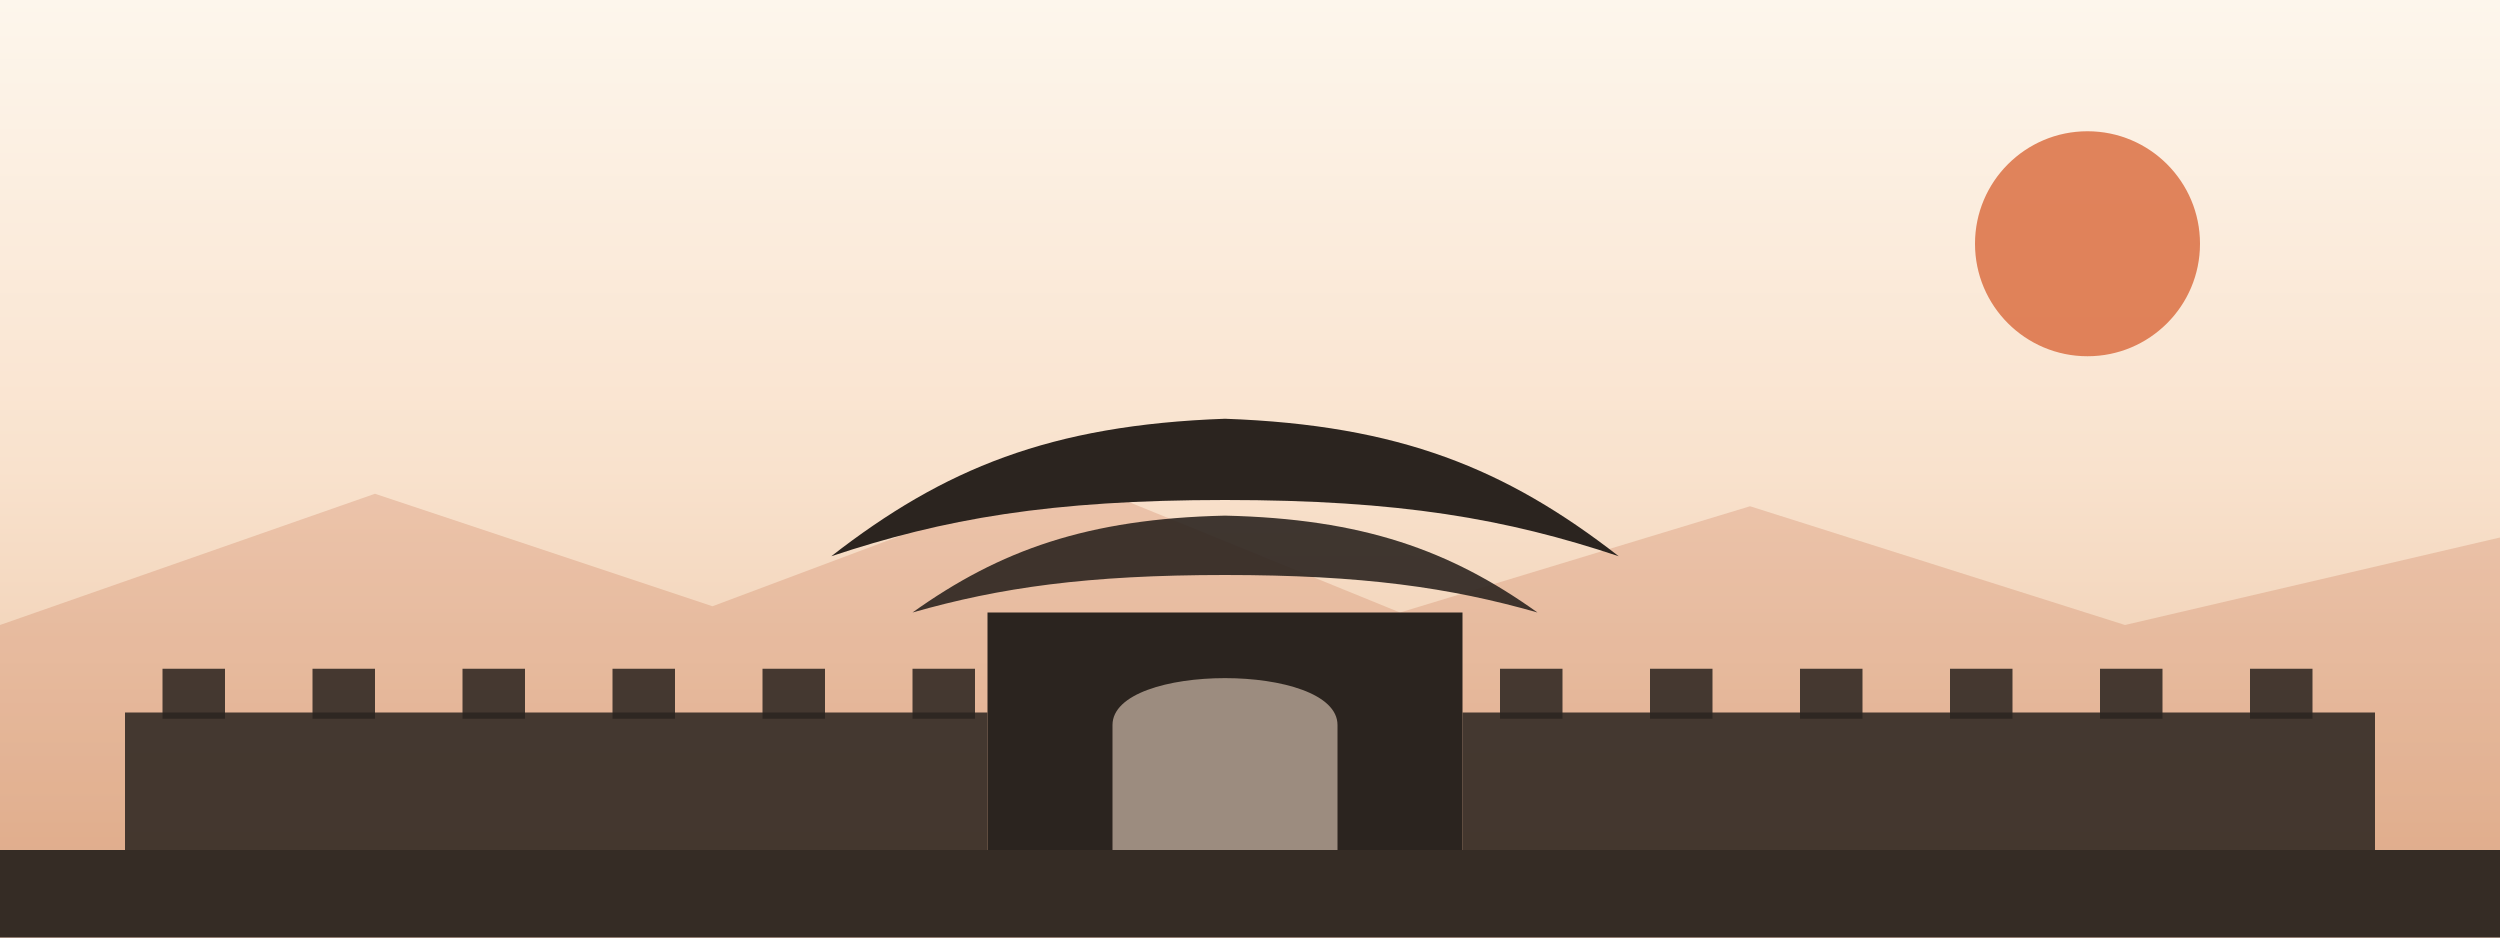
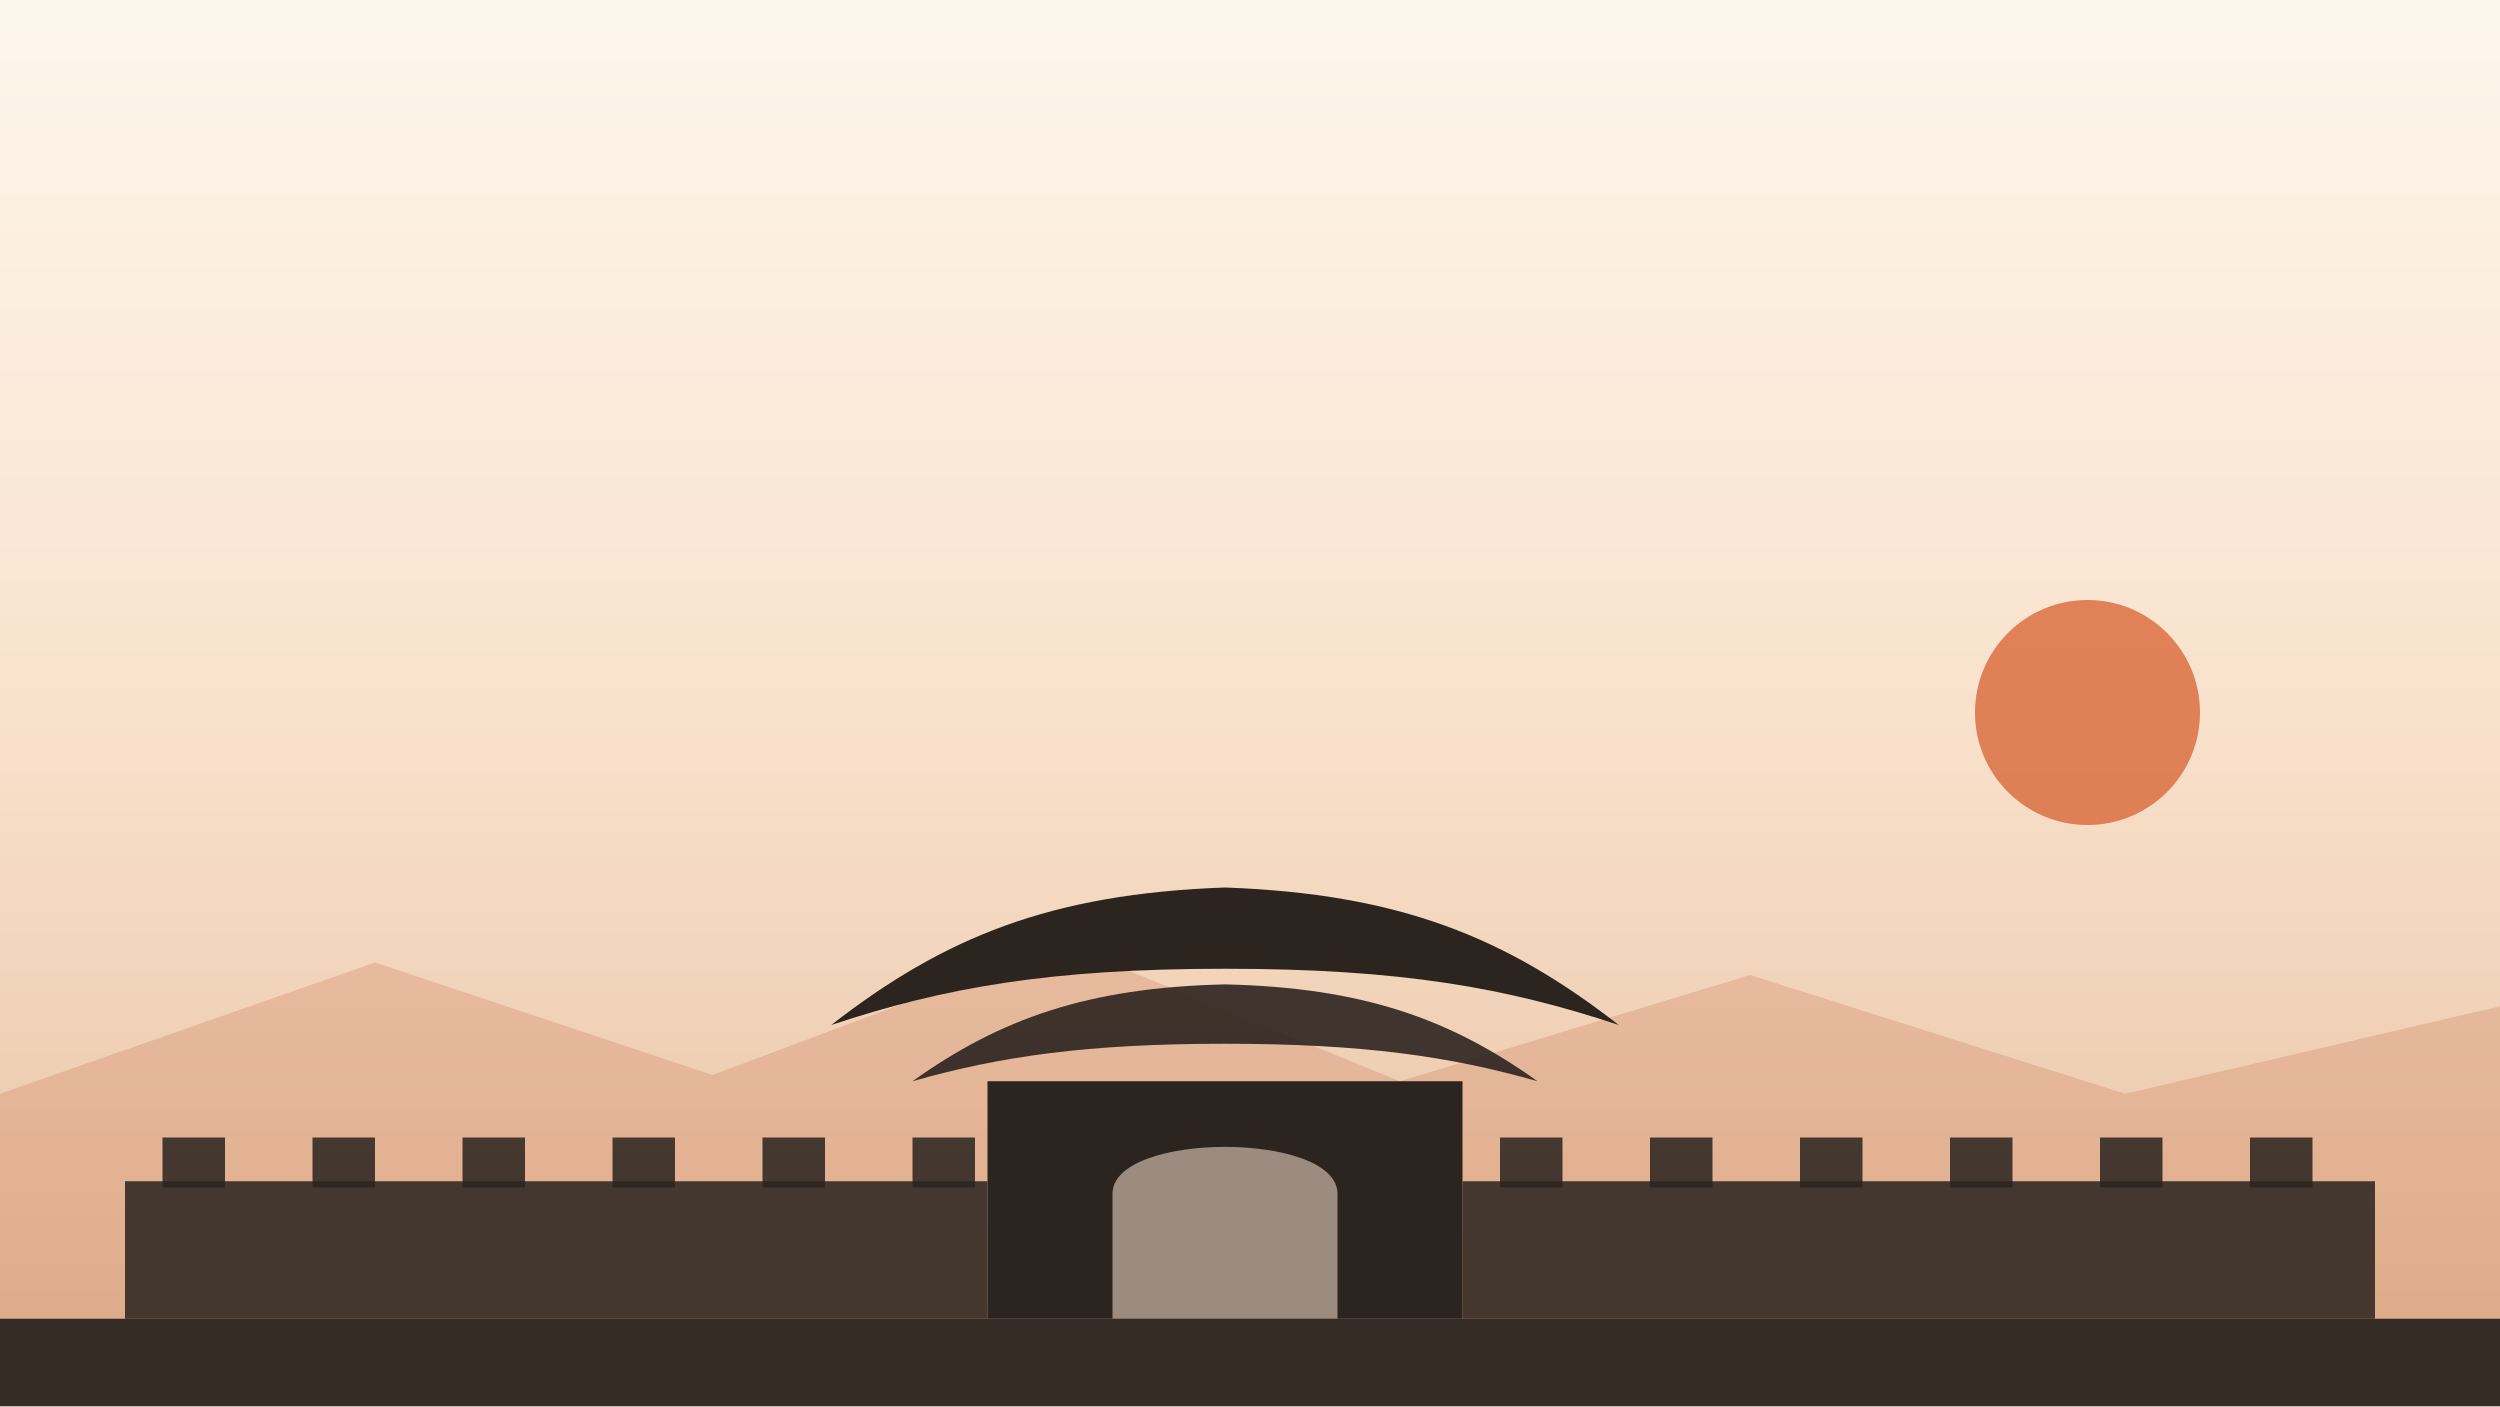
- <svg xmlns="http://www.w3.org/2000/svg" viewBox="0 0 800 300" width="800" height="300" role="img" aria-label="ซูวอน">
+ <svg xmlns="http://www.w3.org/2000/svg" viewBox="0 0 800 450" width="800" height="450" role="img" aria-label="ซูวอน">
  <defs>
    <linearGradient id="w-sky" x1="0" y1="0" x2="0" y2="1">
      <stop offset="0" stop-color="#fdf6ec" />
      <stop offset="0.5" stop-color="#f9e2cd" />
      <stop offset="1" stop-color="#e7bf9e" />
    </linearGradient>
  </defs>
-   <rect width="800" height="300" fill="url(#w-sky)" />
-   <circle cx="668" cy="78" r="36" fill="#d9683a" opacity="0.8" />
-   <path d="M0 200 L120 158 L228 194 L340 152 L448 196 L560 162 L680 200 L800 172 L800 300 L0 300 Z" fill="#b8502a" opacity="0.2" />
-   <g fill="#2b241f">
-     <path d="M266 178 C302 150 336 136 392 134 C448 136 482 150 518 178 C482 166 448 160 392 160 C336 160 302 166 266 178 Z" />
-     <path d="M292 196 C320 176 348 166 392 165 C436 166 464 176 492 196 C464 188 436 184 392 184 C348 184 320 188 292 196 Z" opacity="0.9" />
-     <rect x="316" y="196" width="152" height="76" />
-     <path d="M356 272 L356 232 C356 212 428 212 428 232 L428 272 Z" fill="#f9e2cd" opacity="0.55" />
+   <rect width="800" height="450" fill="url(#w-sky)" />
+   <g transform="translate(0,150)">
+     <circle cx="668" cy="78" r="36" fill="#d9683a" opacity="0.8" />
+     <path d="M0 200 L120 158 L228 194 L340 152 L448 196 L560 162 L680 200 L800 172 L800 300 L0 300 Z" fill="#b8502a" opacity="0.2" />
+     <g fill="#2b241f">
+       <path d="M266 178 C302 150 336 136 392 134 C448 136 482 150 518 178 C482 166 448 160 392 160 C336 160 302 166 266 178 Z" />
+       <path d="M292 196 C320 176 348 166 392 165 C436 166 464 176 492 196 C464 188 436 184 392 184 C348 184 320 188 292 196 Z" opacity="0.9" />
+       <rect x="316" y="196" width="152" height="76" />
+       <path d="M356 272 L356 232 C356 212 428 212 428 232 L428 272 Z" fill="#f9e2cd" opacity="0.55" />
+     </g>
+     <g fill="#2b241f" opacity="0.86">
+       <rect x="40" y="228" width="276" height="44" />
+       <rect x="468" y="228" width="292" height="44" />
+     </g>
+     <g fill="#2b241f" opacity="0.86">
+       <rect x="52" y="214" width="20" height="16" />
+       <rect x="100" y="214" width="20" height="16" />
+       <rect x="148" y="214" width="20" height="16" />
+       <rect x="196" y="214" width="20" height="16" />
+       <rect x="244" y="214" width="20" height="16" />
+       <rect x="292" y="214" width="20" height="16" />
+       <rect x="480" y="214" width="20" height="16" />
+       <rect x="528" y="214" width="20" height="16" />
+       <rect x="576" y="214" width="20" height="16" />
+       <rect x="624" y="214" width="20" height="16" />
+       <rect x="672" y="214" width="20" height="16" />
+       <rect x="720" y="214" width="20" height="16" />
+     </g>
+     <path d="M0 272 L800 272 L800 300 L0 300 Z" fill="#2b241f" opacity="0.94" />
  </g>
-   <g fill="#2b241f" opacity="0.86">
-     <rect x="40" y="228" width="276" height="44" />
-     <rect x="468" y="228" width="292" height="44" />
-   </g>
-   <g fill="#2b241f" opacity="0.86">
-     <rect x="52" y="214" width="20" height="16" />
-     <rect x="100" y="214" width="20" height="16" />
-     <rect x="148" y="214" width="20" height="16" />
-     <rect x="196" y="214" width="20" height="16" />
-     <rect x="244" y="214" width="20" height="16" />
-     <rect x="292" y="214" width="20" height="16" />
-     <rect x="480" y="214" width="20" height="16" />
-     <rect x="528" y="214" width="20" height="16" />
-     <rect x="576" y="214" width="20" height="16" />
-     <rect x="624" y="214" width="20" height="16" />
-     <rect x="672" y="214" width="20" height="16" />
-     <rect x="720" y="214" width="20" height="16" />
-   </g>
-   <path d="M0 272 L800 272 L800 300 L0 300 Z" fill="#2b241f" opacity="0.94" />
</svg>
